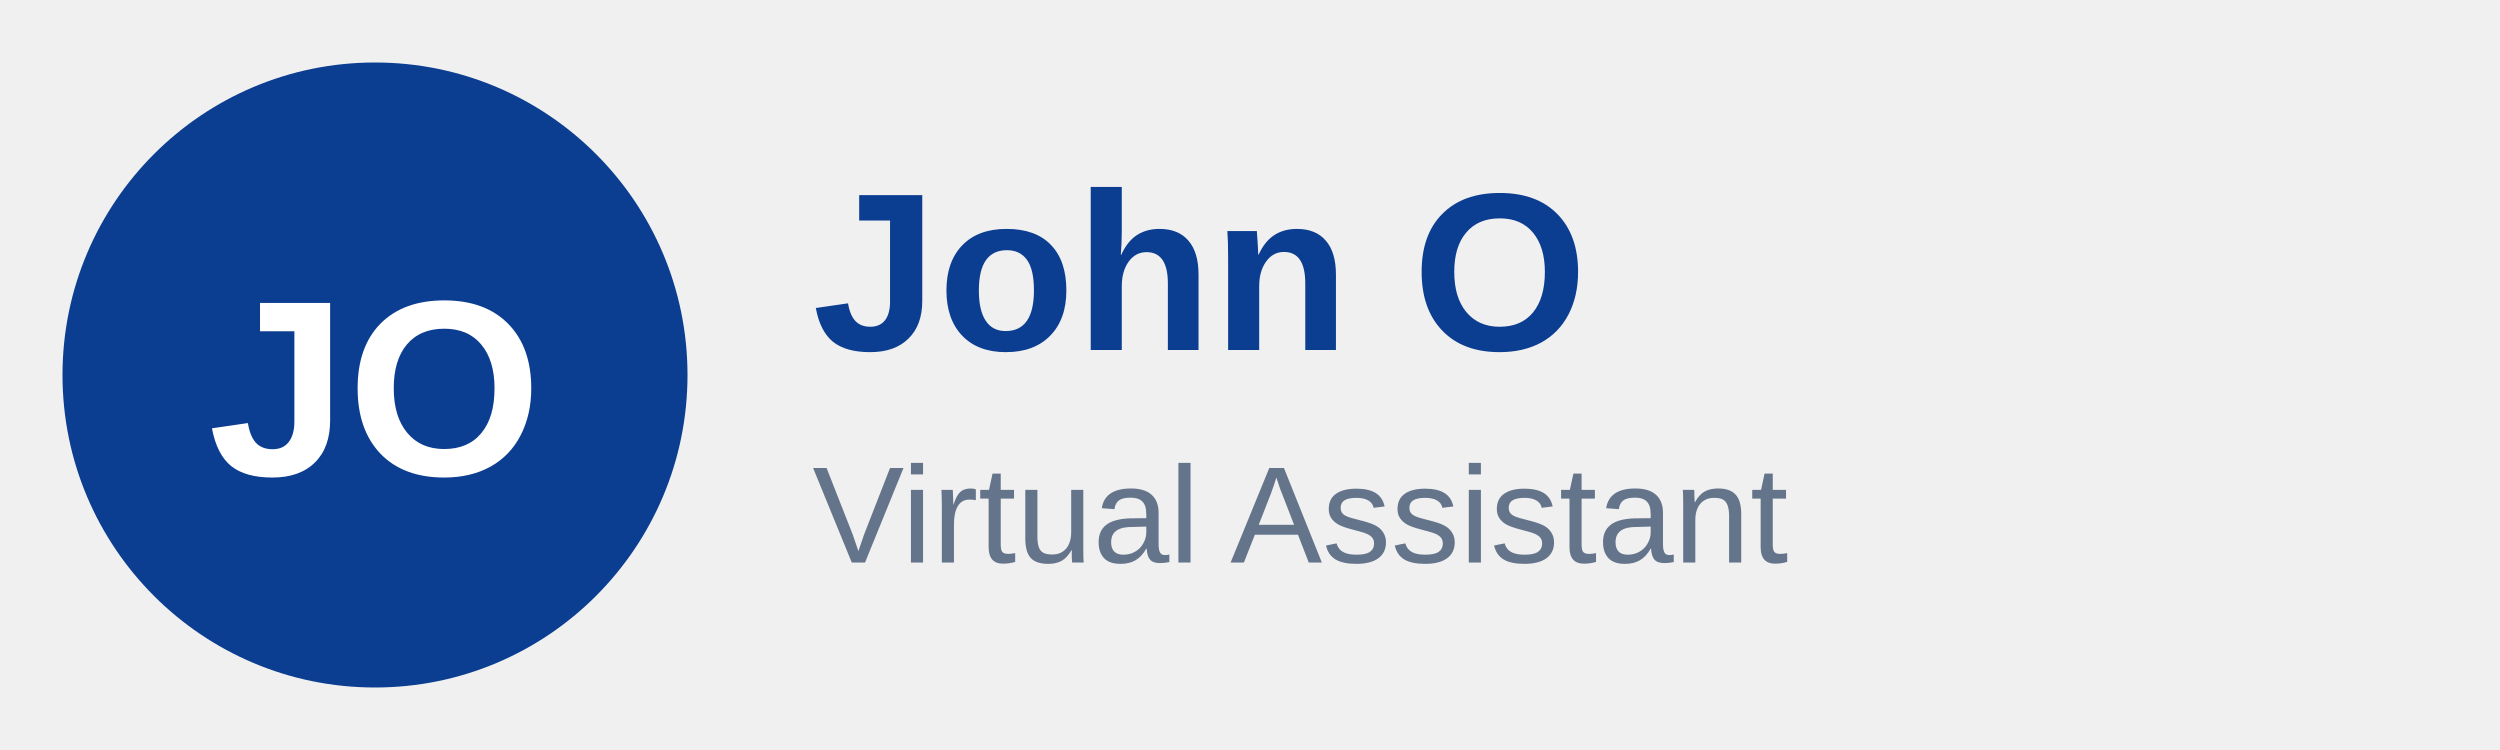
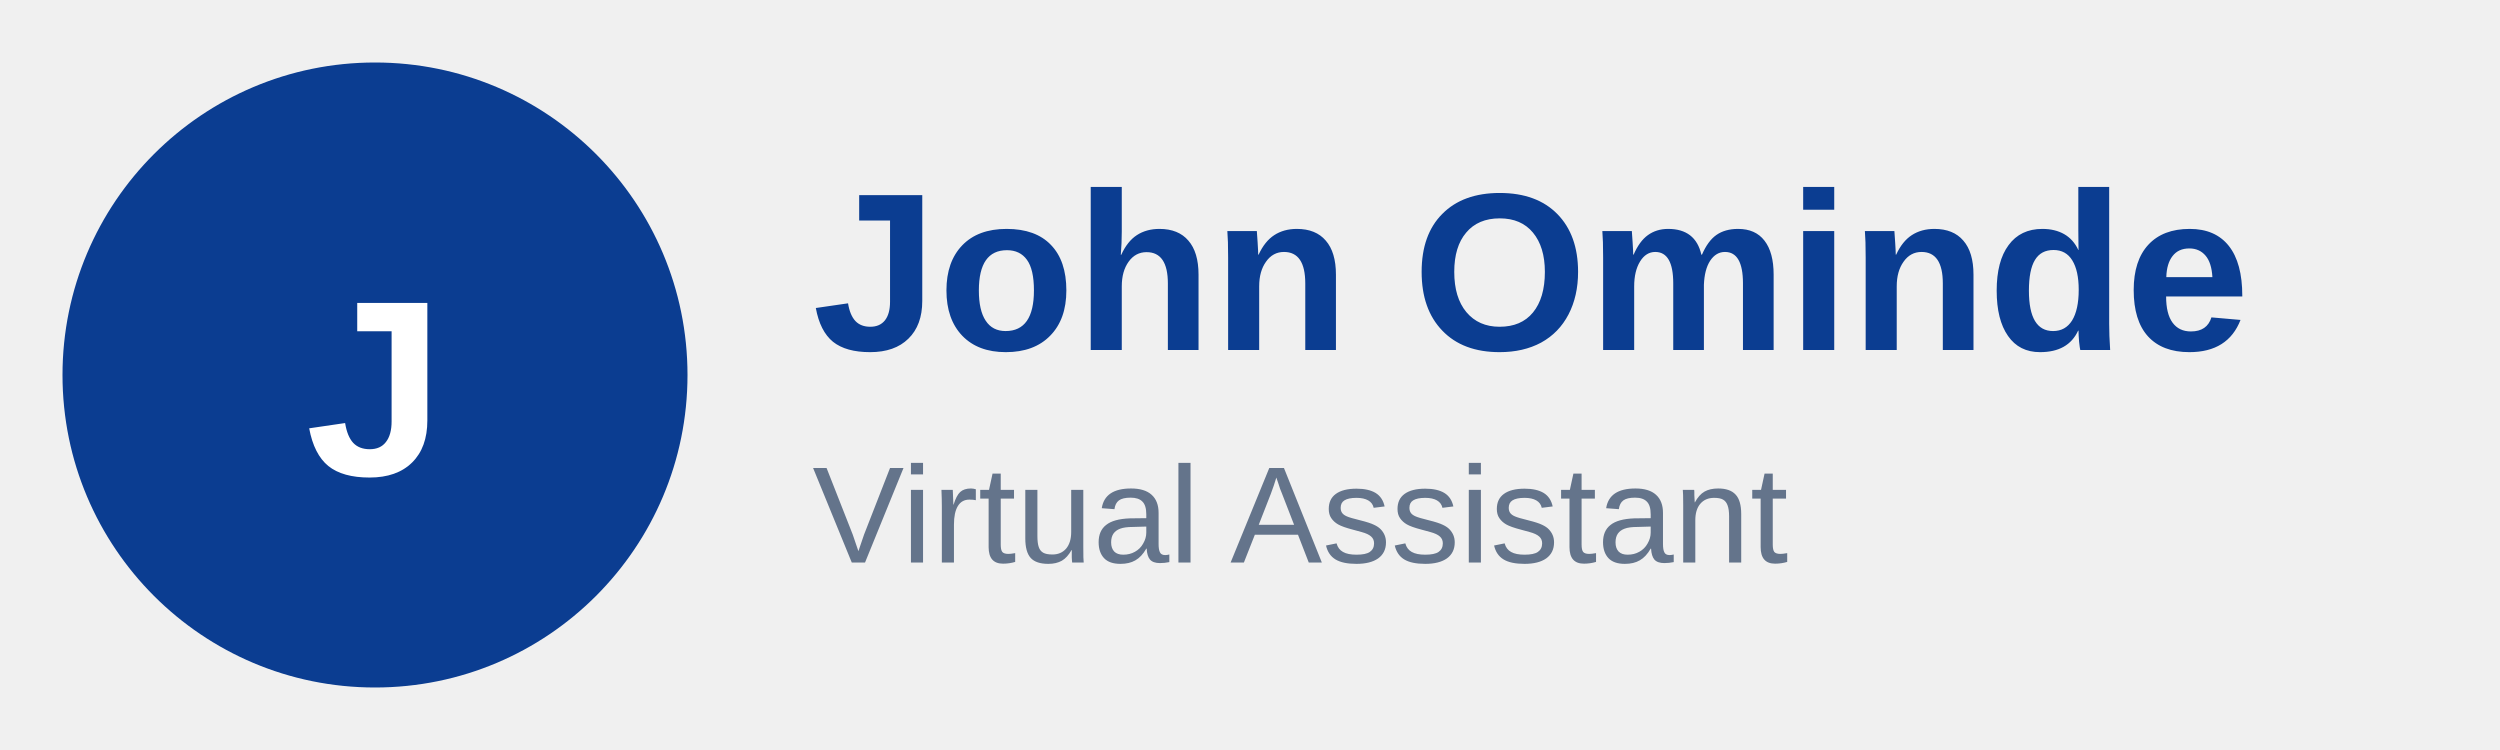
<svg xmlns="http://www.w3.org/2000/svg" width="200" height="60" viewBox="0 0 200 60" fill="none">
  <circle cx="30" cy="30" r="25" fill="#0b3d91" />
-   <text x="30" y="38" font-family="Arial, sans-serif" font-size="20" font-weight="bold" fill="white" text-anchor="middle">JO</text>
-   <text x="65" y="28" font-family="Arial, sans-serif" font-size="18" font-weight="bold" fill="#0b3d91">John O</text>
+   <text x="30" y="38" font-family="Arial, sans-serif" font-size="20" font-weight="bold" fill="white" text-anchor="middle">J</text>
+   <text x="65" y="28" font-family="Arial, sans-serif" font-size="18" font-weight="bold" fill="#0b3d91">John Ominde</text>
  <text x="65" y="45" font-family="Arial, sans-serif" font-size="11" fill="#64748b">Virtual Assistant</text>
</svg>
